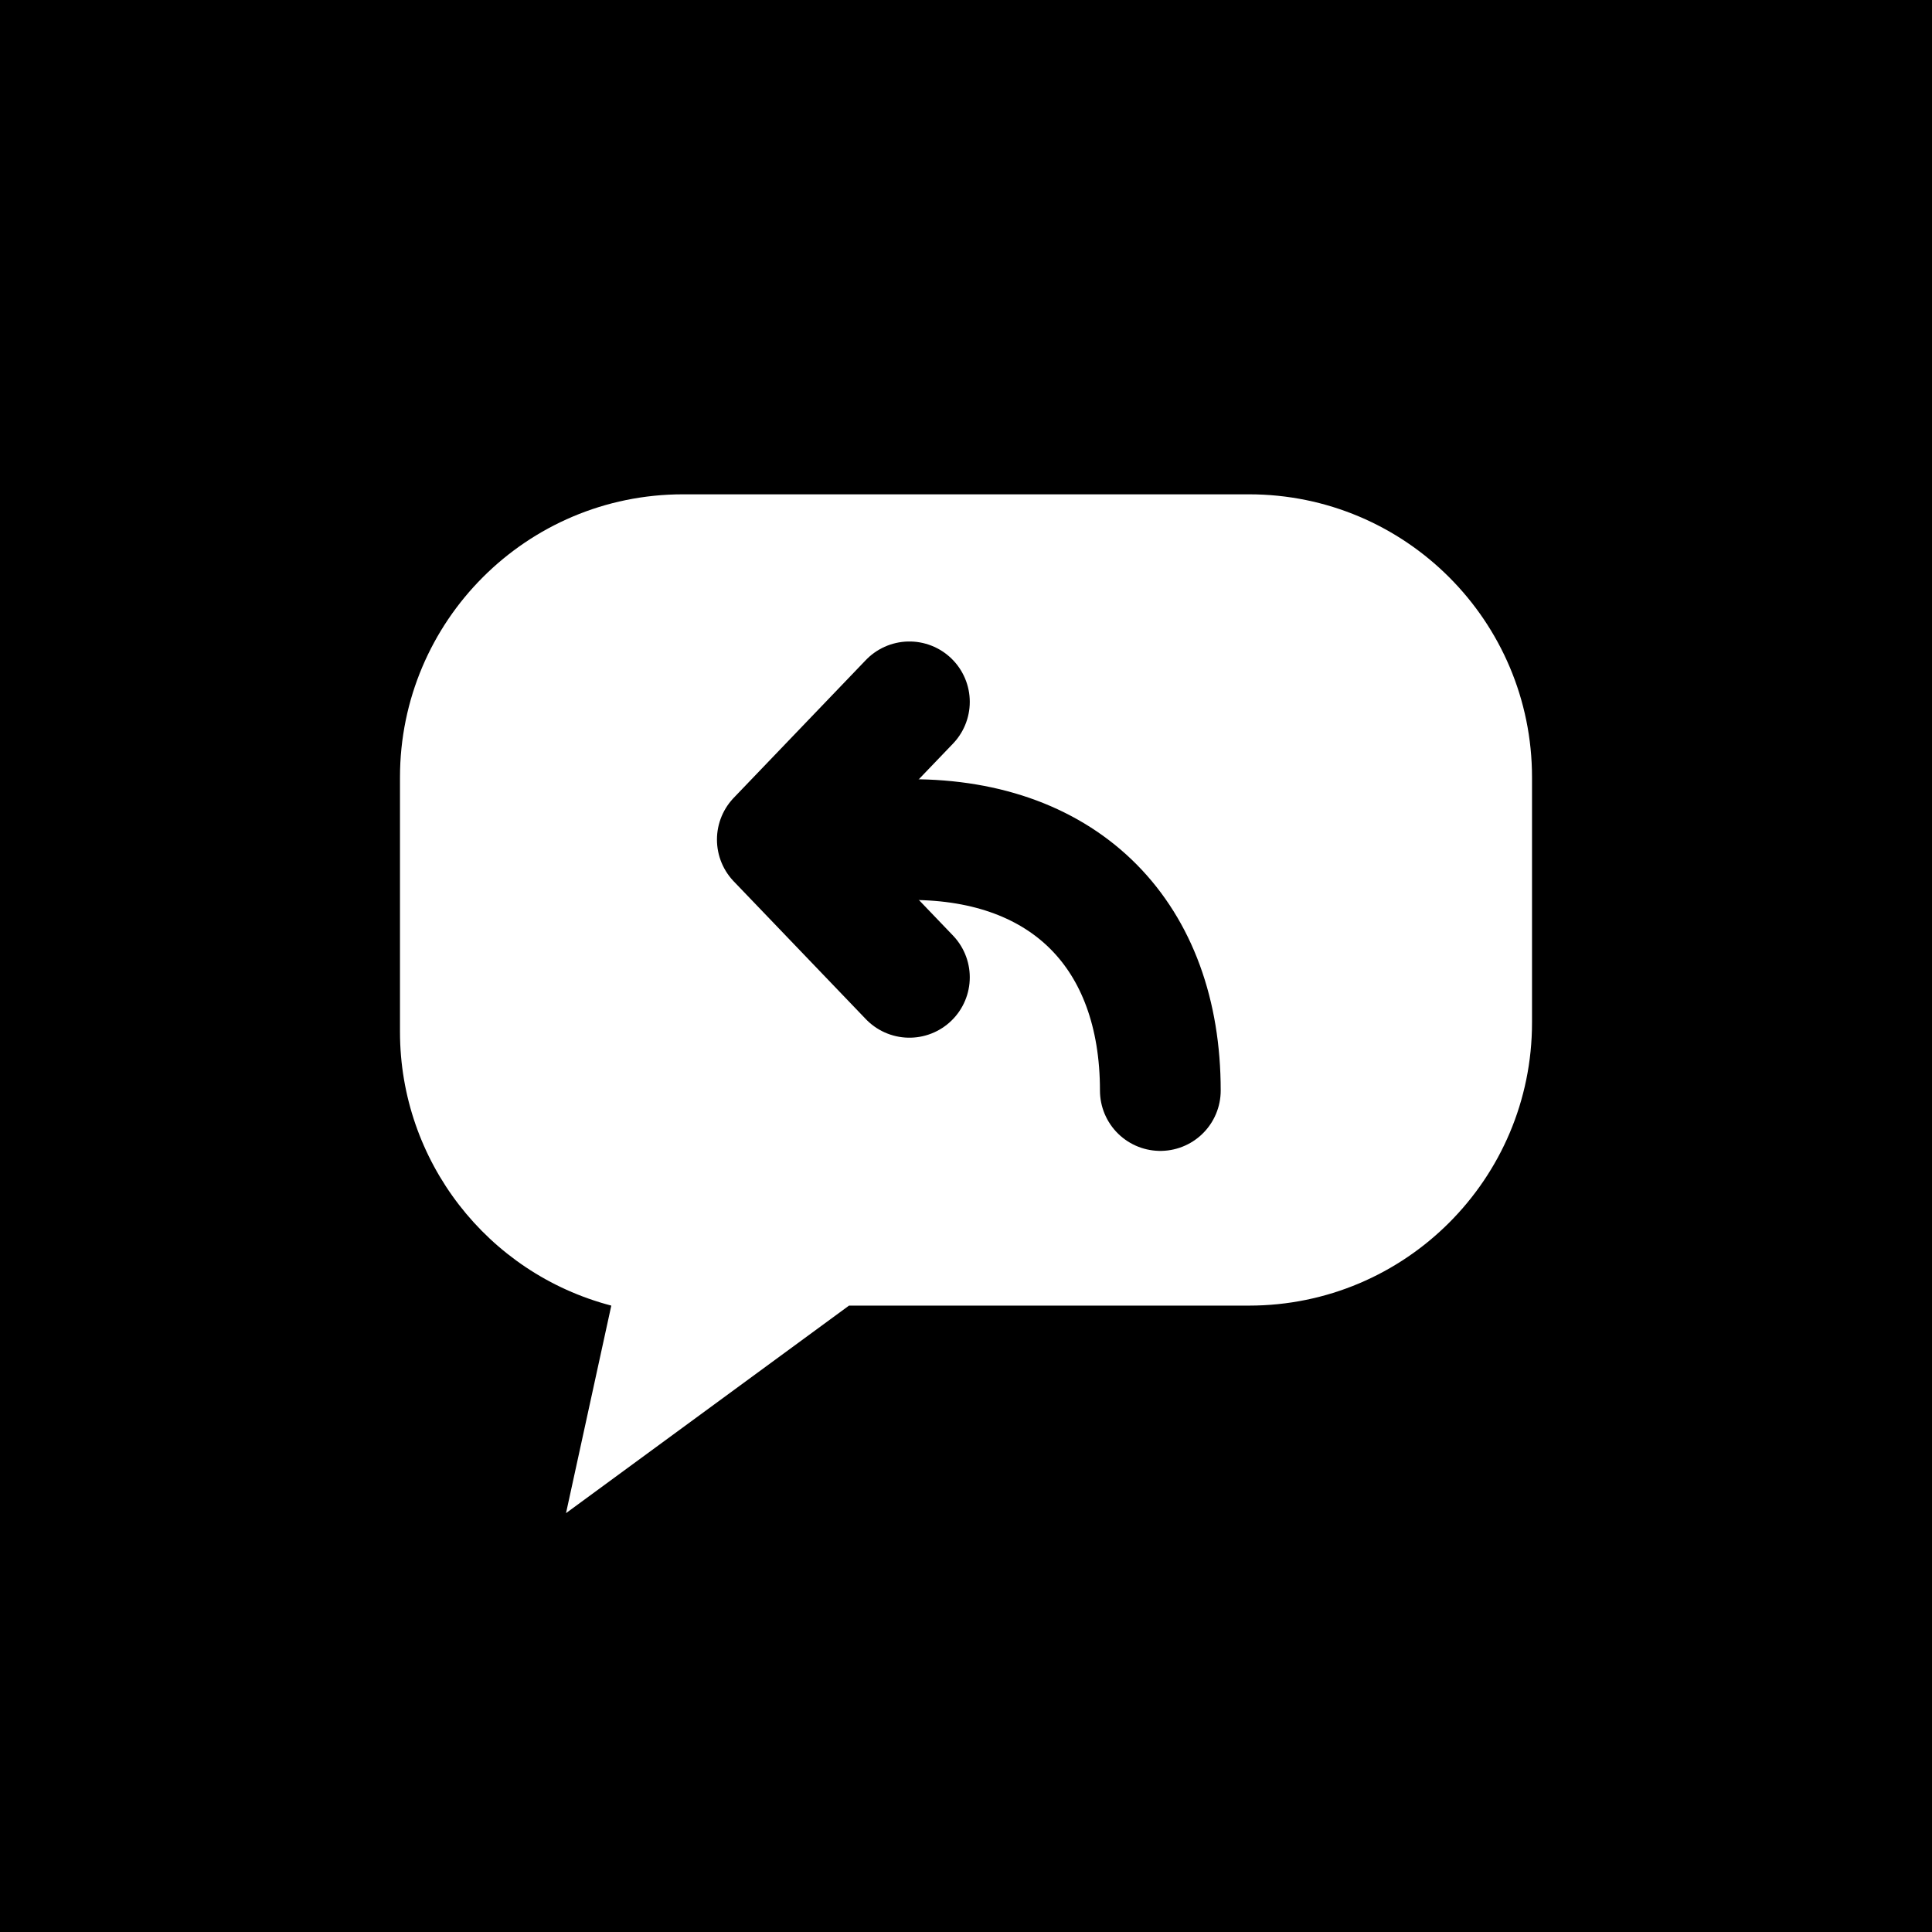
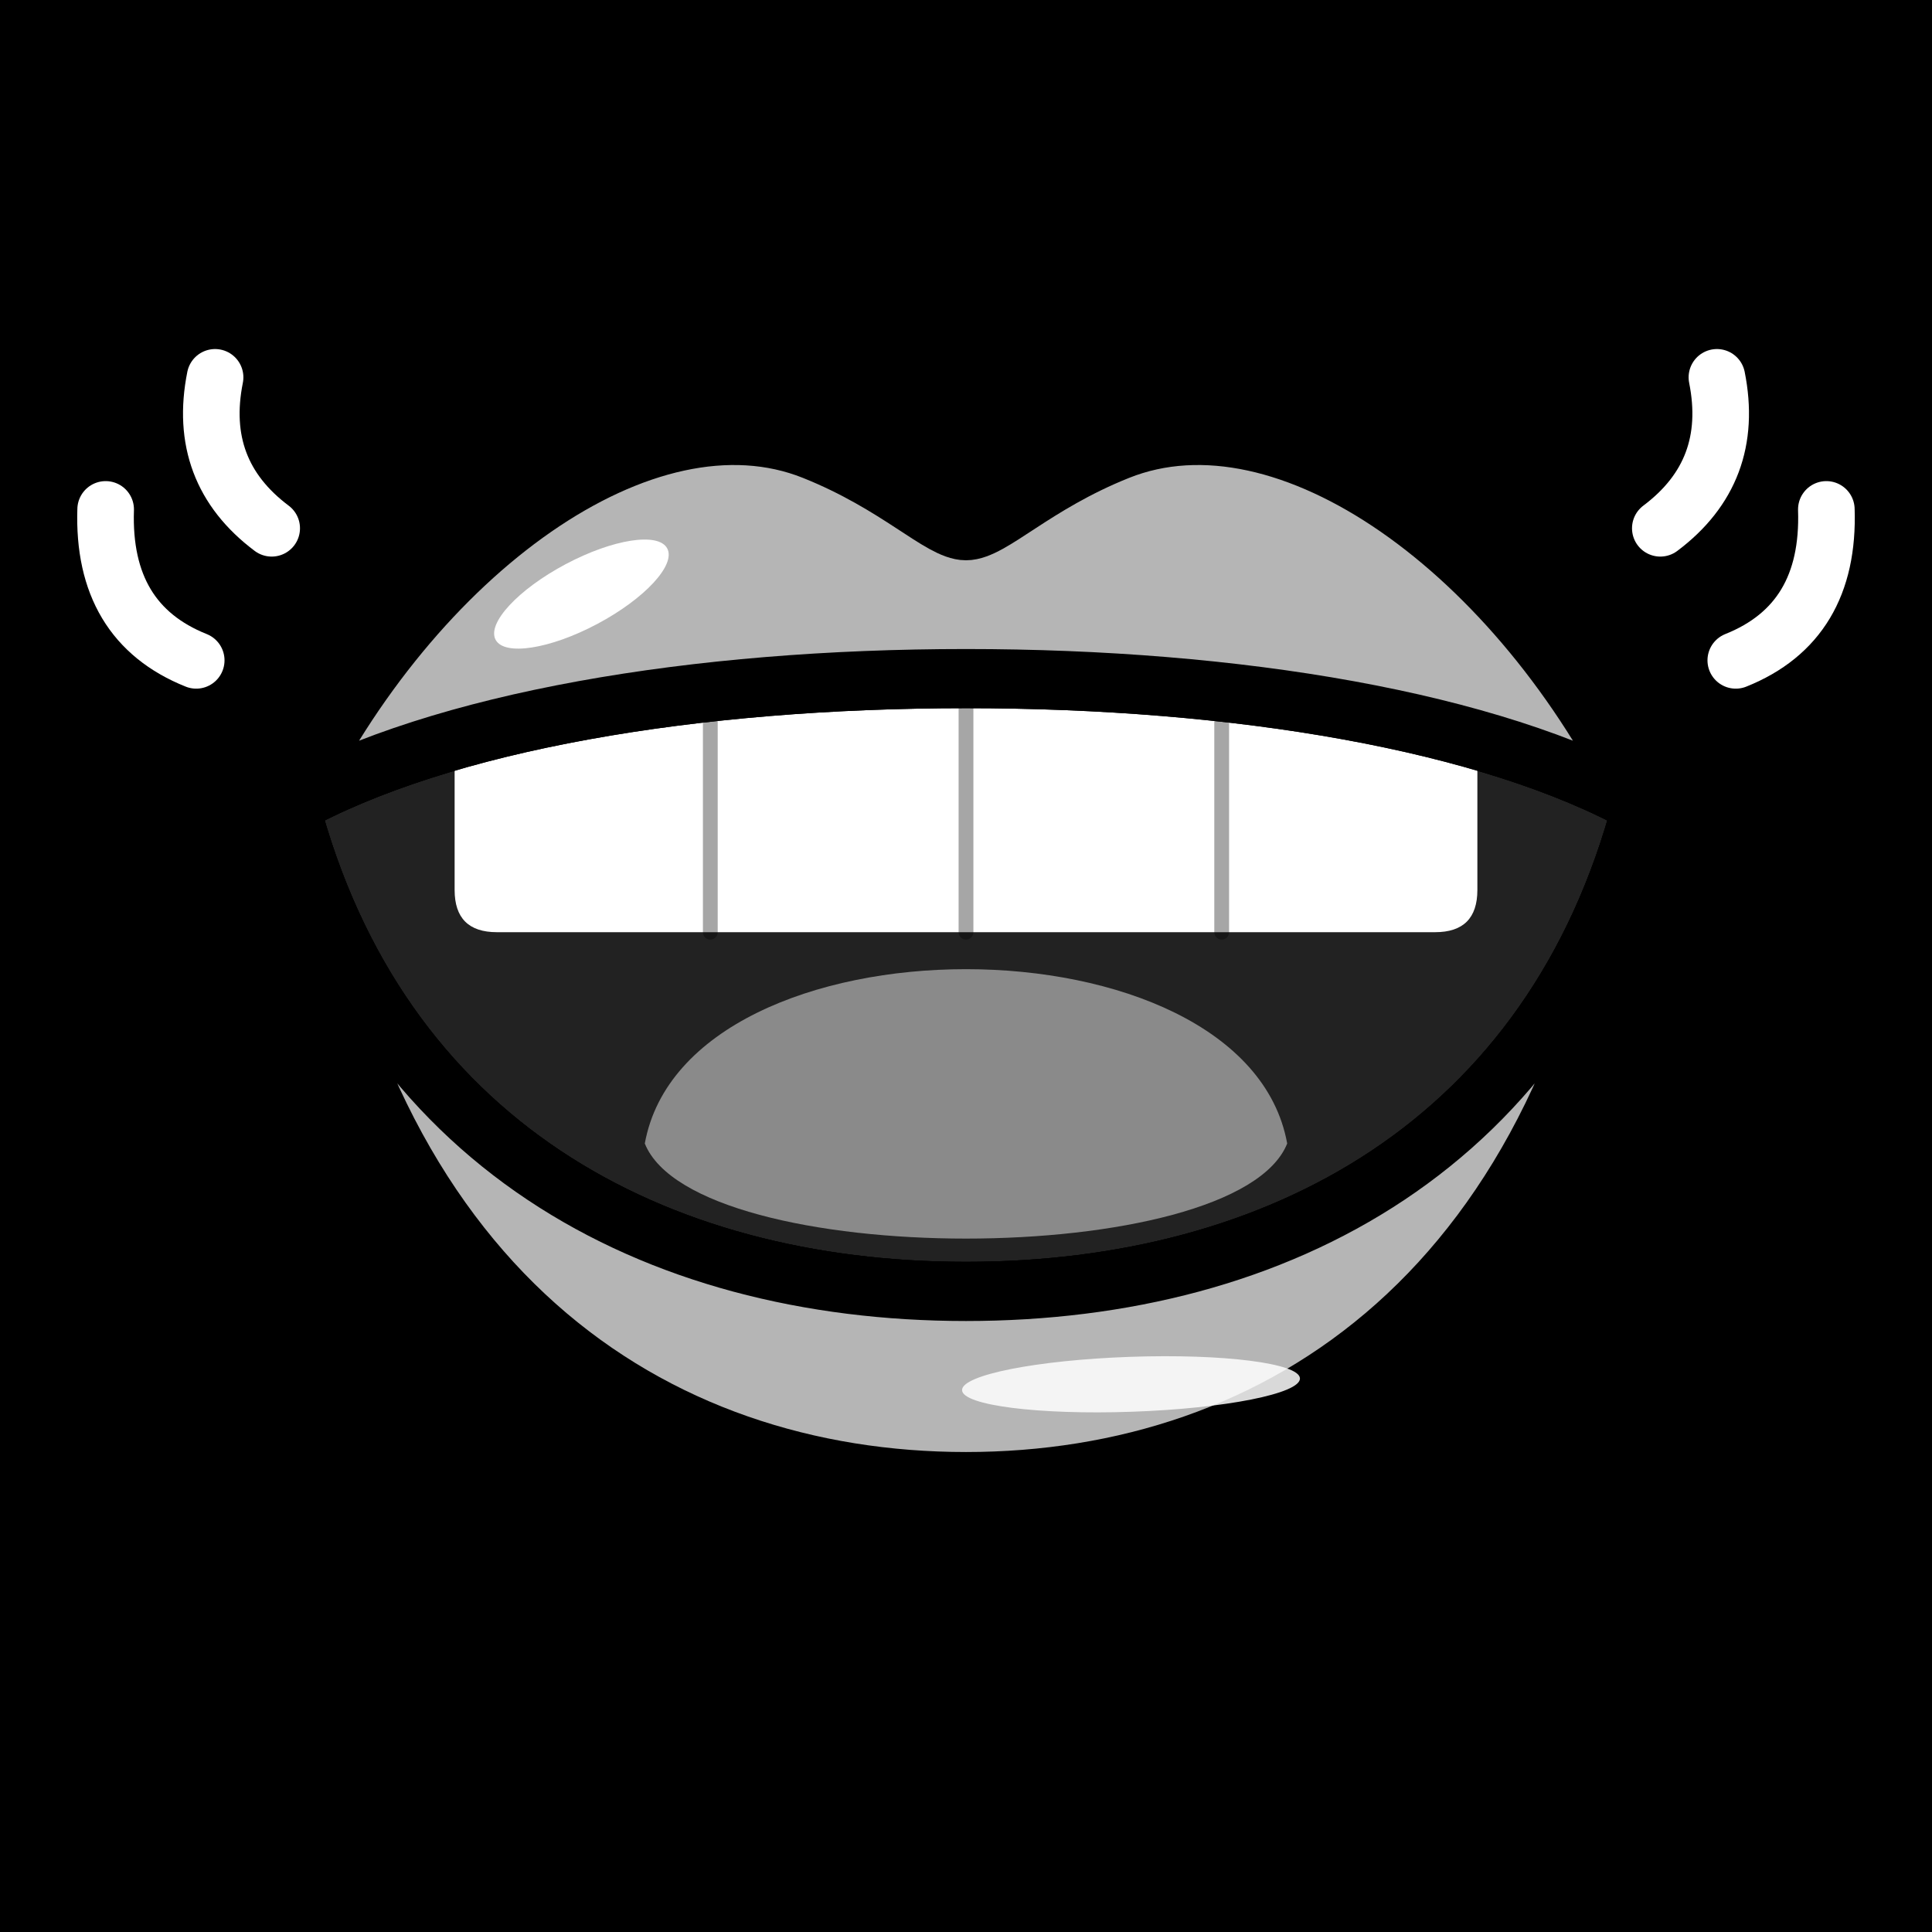
<svg xmlns="http://www.w3.org/2000/svg" viewBox="0 0 1024 1024">
  <defs>
-     <linearGradient id="g" x1="0" y1="0" x2="1" y2="1">
-       <stop offset="0" stop-color="#00CED1" />
-       <stop offset="1" stop-color="#0891B2" />
+     <linearGradient id="bg" x1="0" y1="0" x2="1" y2="1">
+       <stop offset="0" stop-color="#000000" />
+       <stop offset="1" stop-color="#000000" />
    </linearGradient>
+     <clipPath id="m">
+       <path d="M192 540 C264 500 384 480 512 480 C640 480 760 500 832 540 C790 700 660 770 512 770 C364 770 234 700 192 540 Z" />
+     </clipPath>
  </defs>
-   <rect width="1024" height="1024" fill="#000" />
-   <path d="M362 262h300a150 150 0 0 1 150 150v130a150 150 0 0 1-150 150H450l-150 110 24-110a150 150 0 0 1-112-145V412a150 150 0 0 1 150-150z" fill="#fff" />
-   <path d="M615 578c0-82-50-133-132-133h-63" fill="none" stroke="#000" stroke-width="64" stroke-linecap="round" />
-   <path d="M482 372l-70 73 70 73" fill="none" stroke="#000" stroke-width="64" stroke-linecap="round" stroke-linejoin="round" />
+   <rect width="1024" height="1024" fill="url(#bg)" />
+   <g transform="translate(512 512) scale(1.12) translate(-512 -616)">
+     <g stroke="#000000" stroke-width="28" stroke-linejoin="round" stroke-linecap="round">
+       <path d="M192 540 C264 500 384 480 512 480 C640 480 760 500 832 540 C790 700 660 770 512 770 C364 770 234 700 192 540 Z" fill="#222222" />
+       <g clip-path="url(#m)" stroke="none">
+         <path d="M360 700 C380 590 644 590 664 700 C640 760 384 760 360 700 Z" fill="#8A8A8A" />
+         <path d="M270 470 H754 V580 Q754 600 734 600 H290 Q270 600 270 580 Z" fill="#FFFFFF" />
+         <path d="M391 480 V600 M512 480 V600 M633 480 V600" stroke="#000000" stroke-width="7" opacity="0.35" />
+       </g>
+       <path d="M192 540 C264 500 384 480 512 480 C640 480 760 500 832 540 C790 700 660 770 512 770 C364 770 234 700 192 540 Z" fill="none" />
+       <path d="M192 540 C234 700 364 770 512 770 C660 770 790 700 832 540 C800 770 660 860 512 860 C364 860 224 770 192 540 Z" fill="#B5B5B5" />
+       <path d="M192 540 C250 420 360 340 440 372 C480 388 500 410 512 410 C524 410 544 388 584 372 C664 340 774 420 832 540 C760 500 640 480 512 480 C384 480 264 500 192 540 Z" fill="#B5B5B5" />
+       <path d="M192 540 C264 500 384 480 512 480 C640 480 760 500 832 540 C790 700 660 770 512 770 C364 770 234 700 192 540 Z" fill="none" stroke-width="0" />
+     </g>
+     <g fill="#FFFFFF" stroke="none">
+       <ellipse cx="330" cy="440" rx="46" ry="16" transform="rotate(-28 330 440)" />
+       <ellipse cx="590" cy="815" rx="80" ry="13" opacity="0.85" transform="rotate(-2 560 812)" />
+     </g>
+   </g>
+   <g fill="none" stroke="#FFFFFF" stroke-width="30" stroke-linecap="round">
+     <g transform="translate(-6 -80)">
+       <path d="M150 360 Q110 330 120 280" />
+       <path d="M110 430 Q60 410 62 350" />
+     </g>
+     <g transform="translate(6 -80)">
+       <path d="M874 360 Q914 330 904 280" />
+       <path d="M914 430 Q964 410 962 350" />
+     </g>
+   </g>
</svg>
